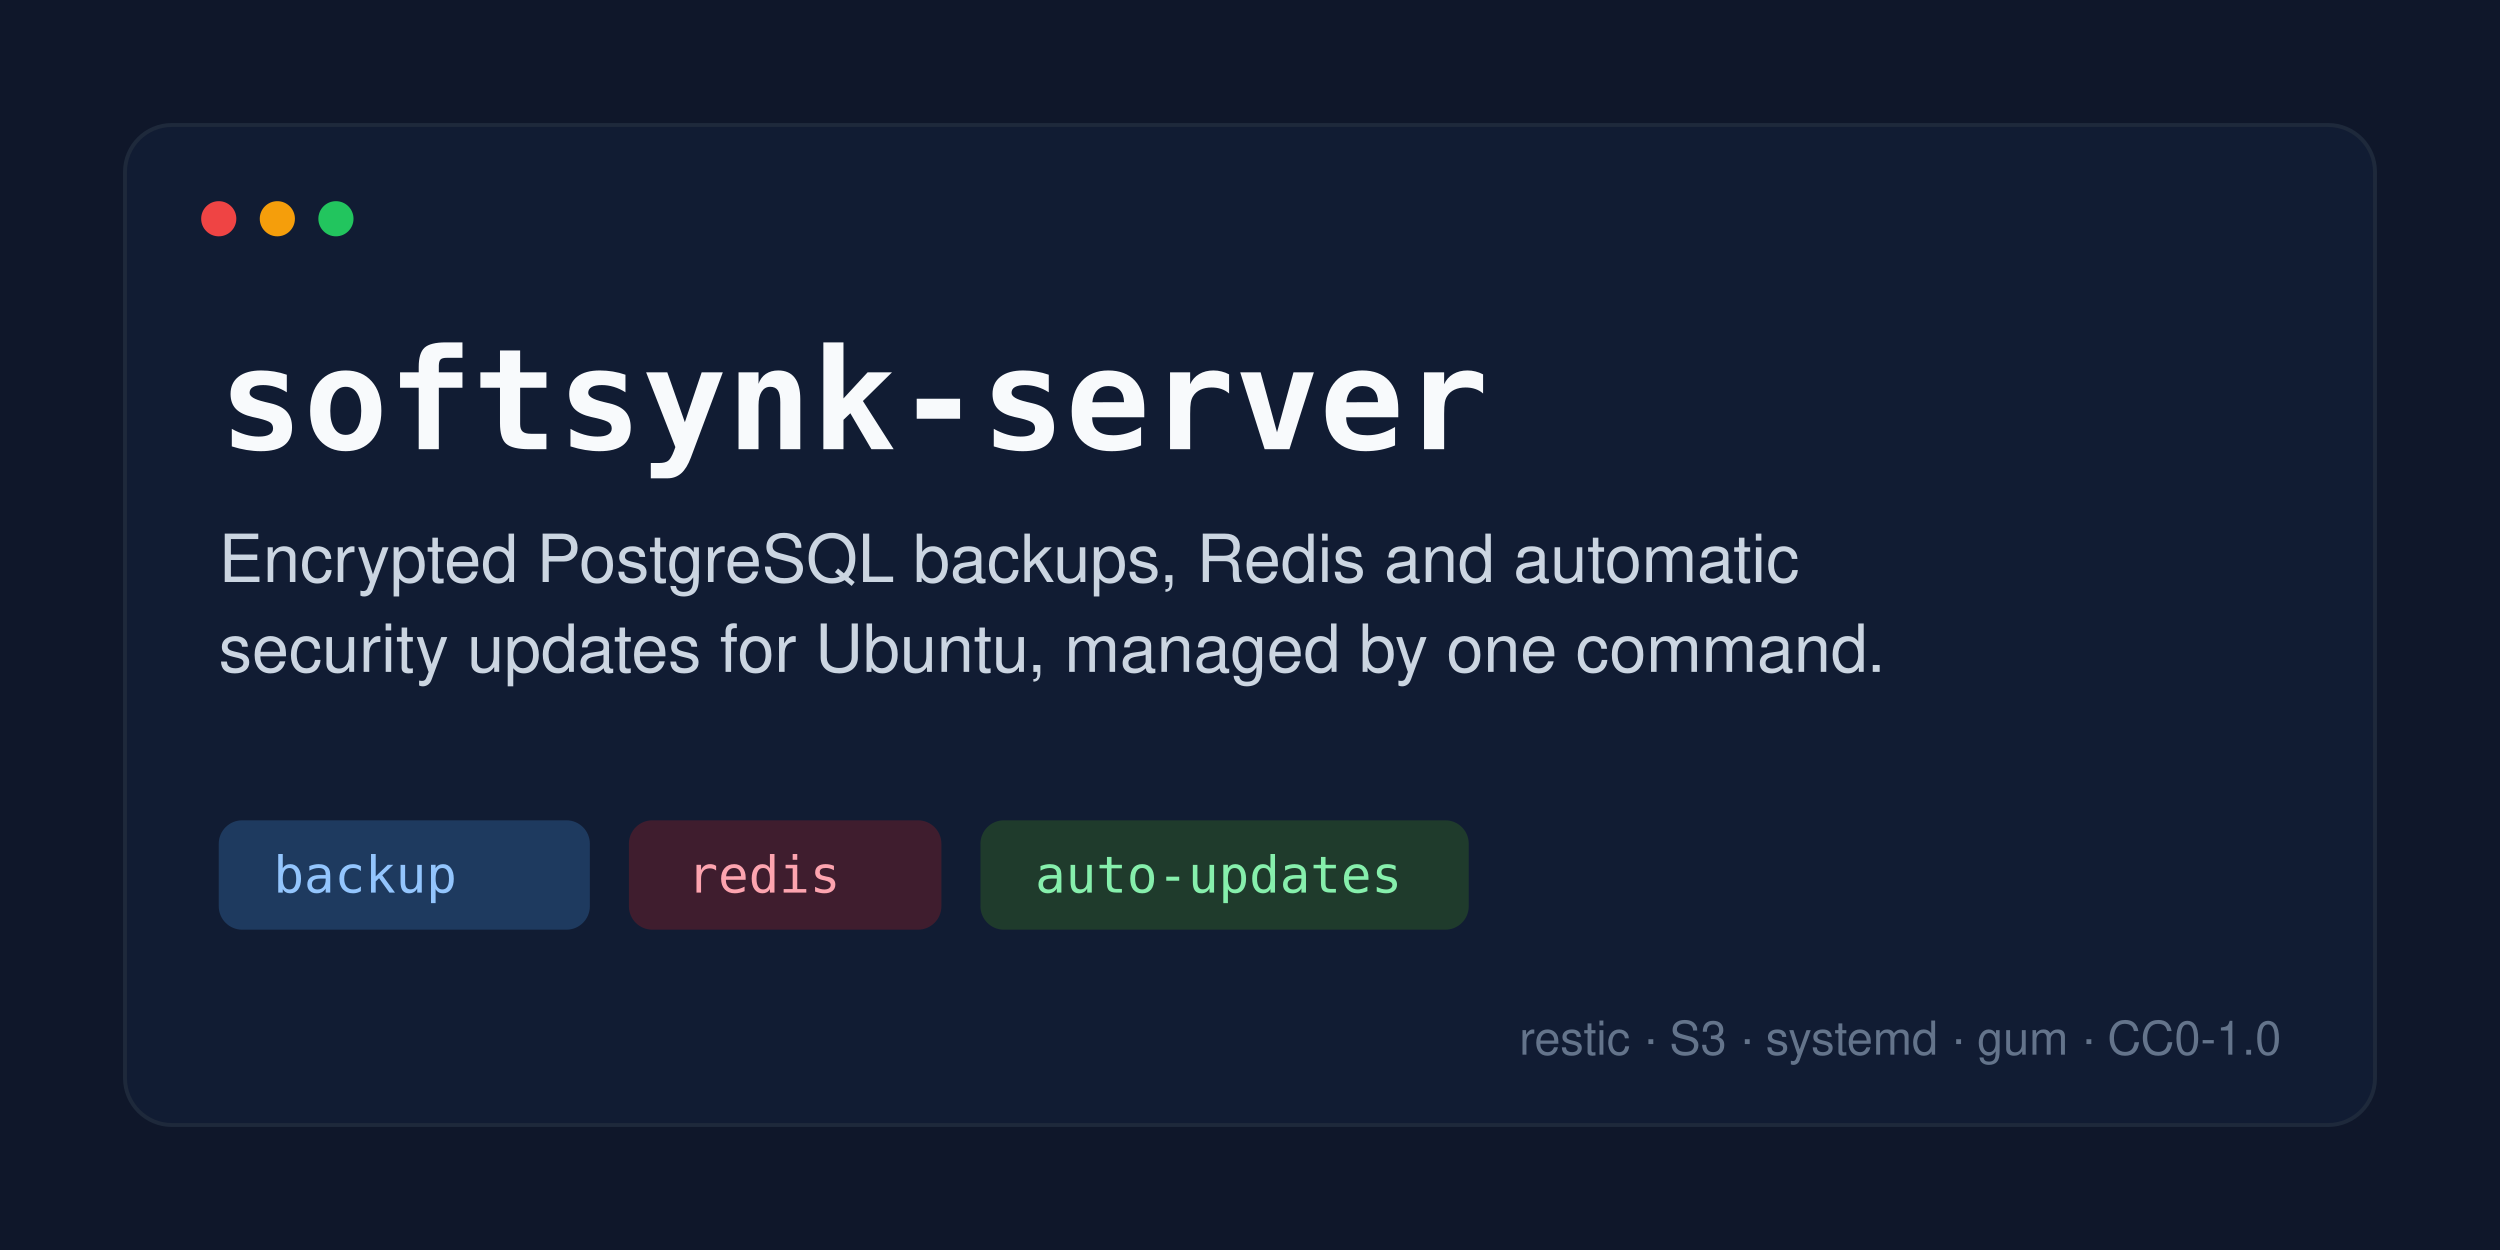
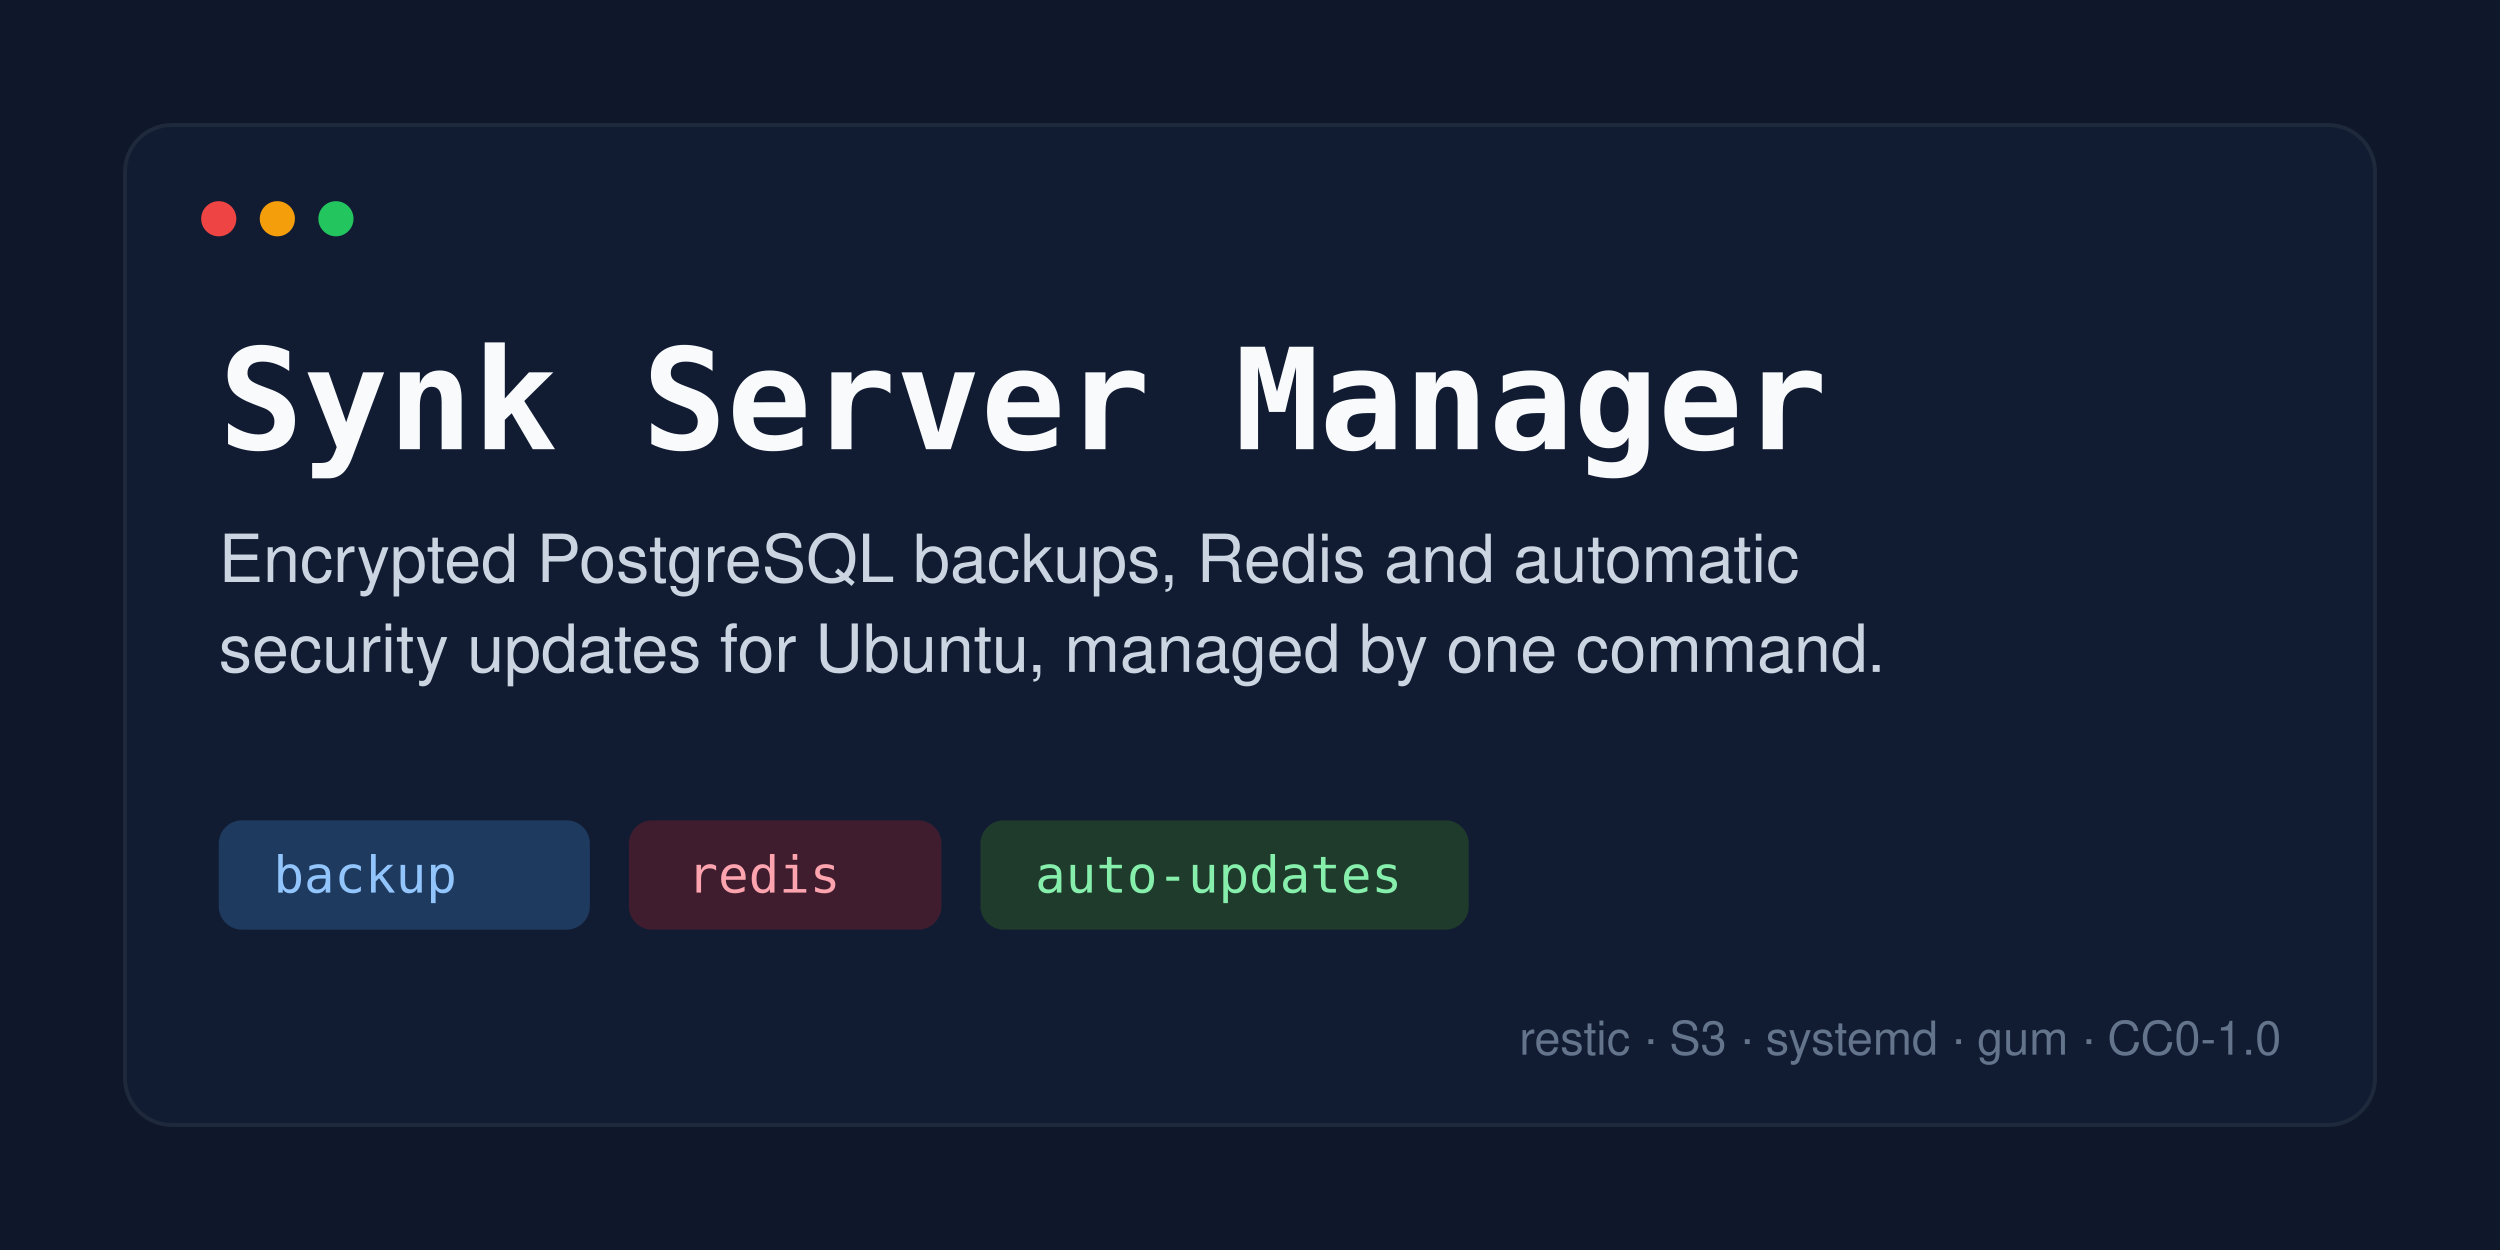
<svg xmlns="http://www.w3.org/2000/svg" width="1280" height="640" viewBox="0 0 1280 640">
  <rect width="1280" height="640" fill="#0f172a" />
  <rect x="64" y="64" width="1152" height="512" rx="24" fill="#111c33" stroke="#1e293b" stroke-width="2" />
  <circle cx="112" cy="112" r="9" fill="#ef4444" />
  <circle cx="142" cy="112" r="9" fill="#f59e0b" />
  <circle cx="172" cy="112" r="9" fill="#22c55e" />
-   <text x="112" y="230" font-family="Menlo, Consolas, monospace" font-size="72" font-weight="700" fill="#f8fafc">softsynk-server</text>
+   <text x="112" y="230" font-family="Menlo, Consolas, monospace" font-size="72" font-weight="700" fill="#f8fafc">Synk Server Manager</text>
  <text x="112" y="298" font-family="Helvetica, Arial, sans-serif" font-size="34" fill="#cbd5e1">Encrypted PostgreSQL backups, Redis and automatic</text>
  <text x="112" y="344" font-family="Helvetica, Arial, sans-serif" font-size="34" fill="#cbd5e1">security updates for Ubuntu, managed by one command.</text>
  <g font-family="Menlo, Consolas, monospace" font-size="26">
    <rect x="112" y="420" width="190" height="56" rx="12" fill="#1e3a5f" />
    <text x="140" y="457" fill="#93c5fd">backup</text>
    <rect x="322" y="420" width="160" height="56" rx="12" fill="#3f1d2e" />
    <text x="352" y="457" fill="#fda4af">redis</text>
    <rect x="502" y="420" width="250" height="56" rx="12" fill="#1f3b2c" />
    <text x="530" y="457" fill="#86efac">auto-updates</text>
  </g>
  <text x="1168" y="540" text-anchor="end" font-family="Helvetica, Arial, sans-serif" font-size="24" fill="#64748b">restic · S3 · systemd · gum · CC0-1.0</text>
</svg>
